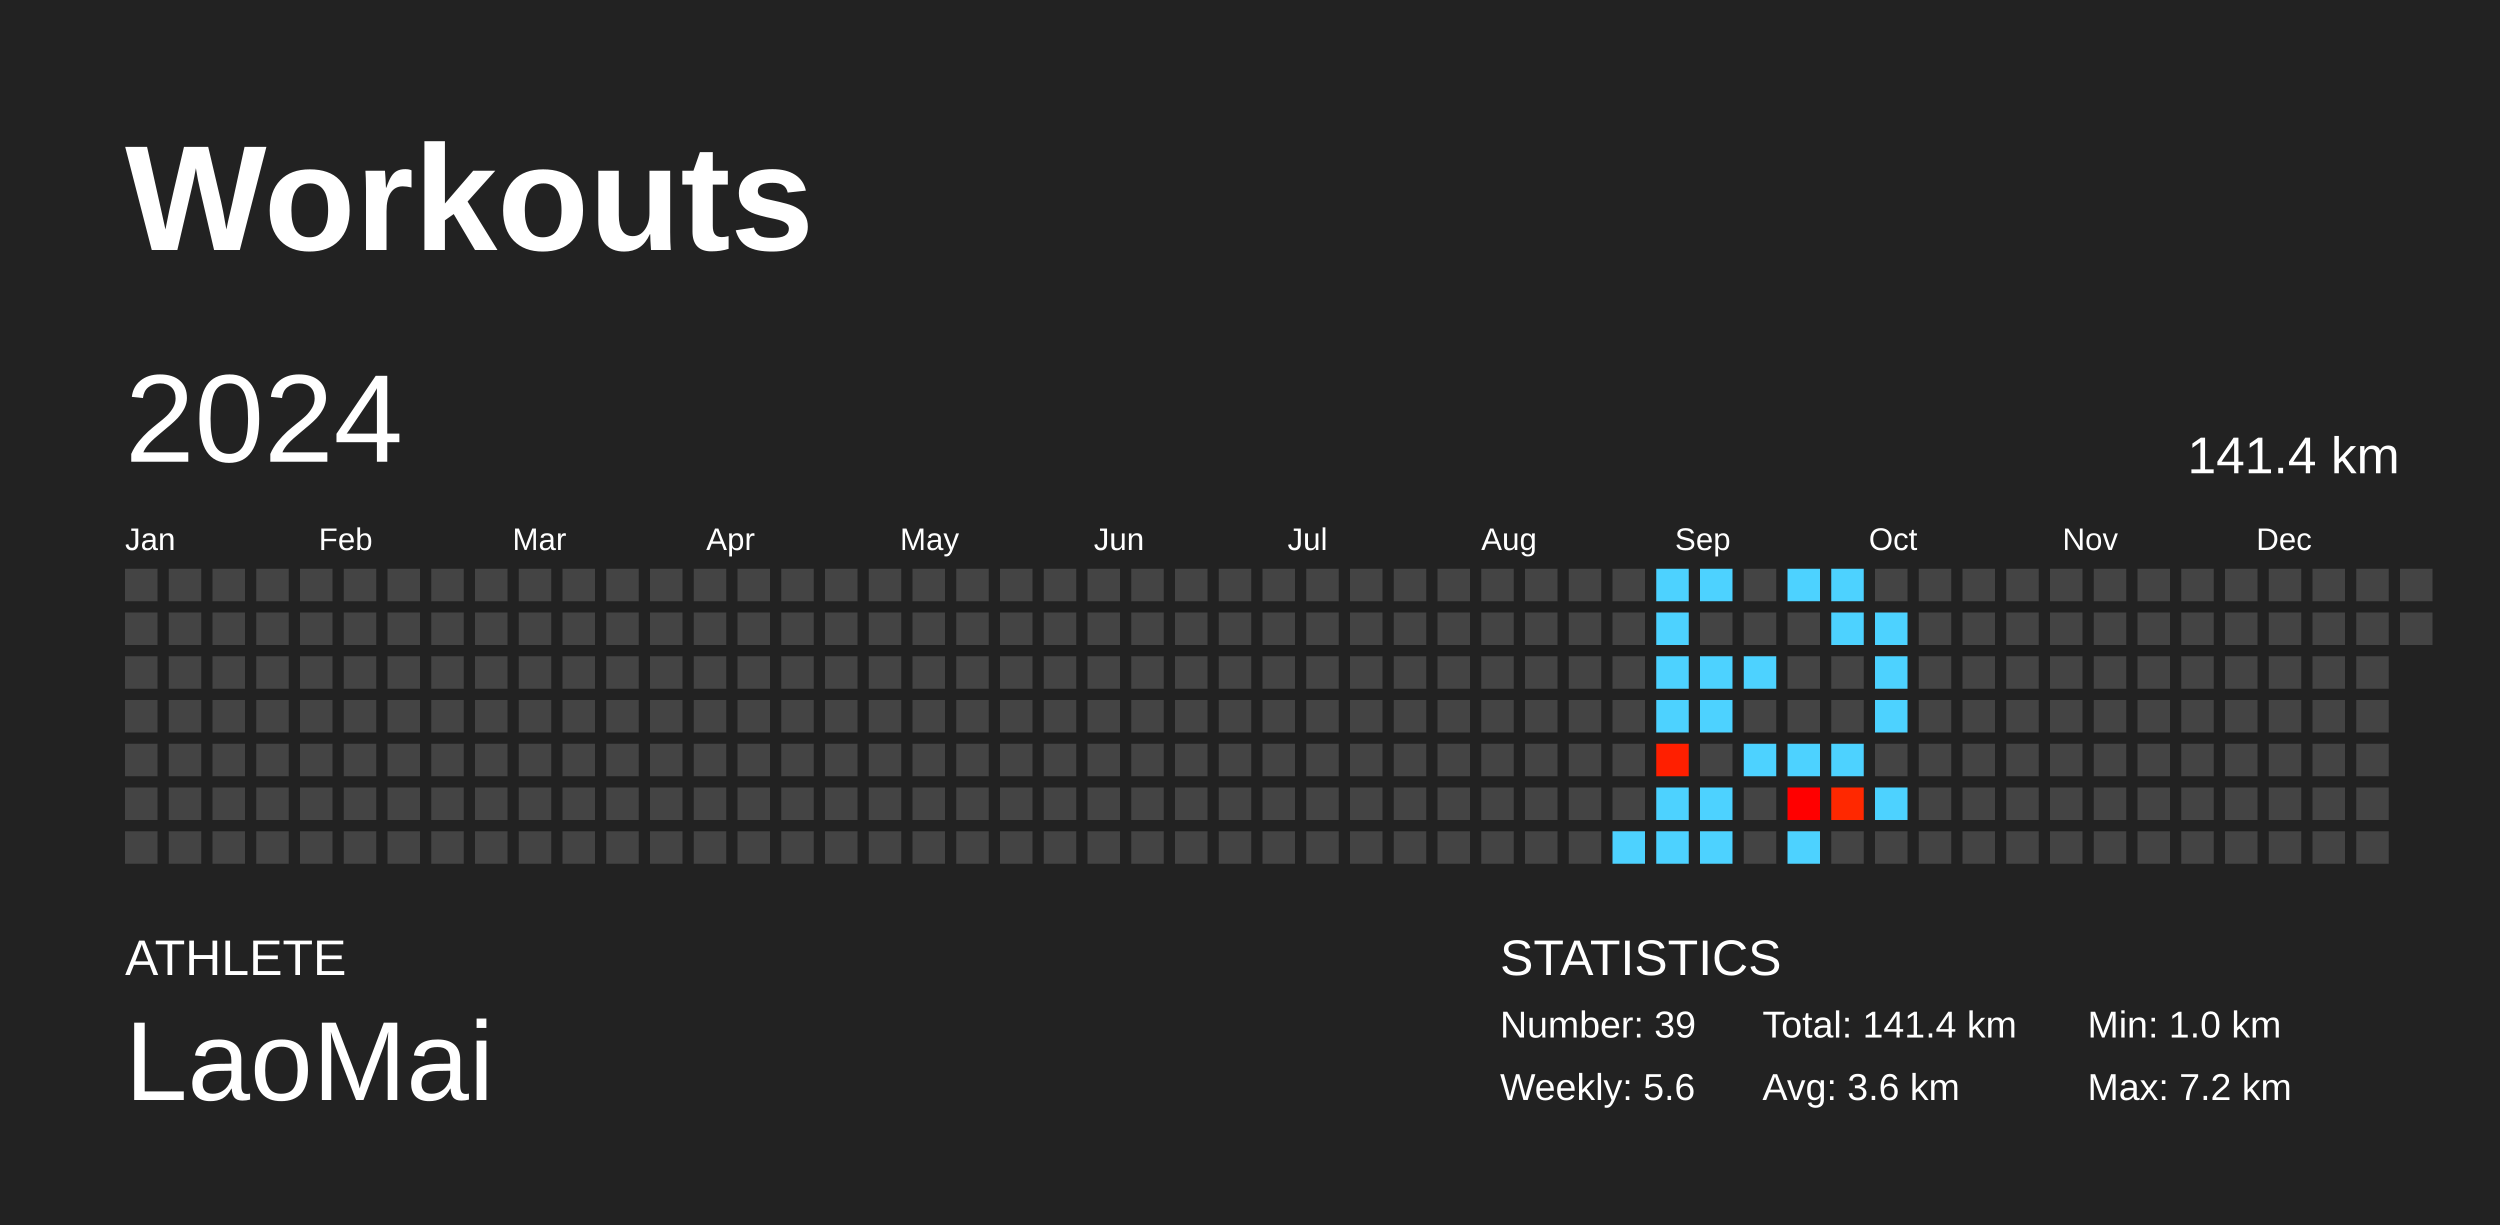
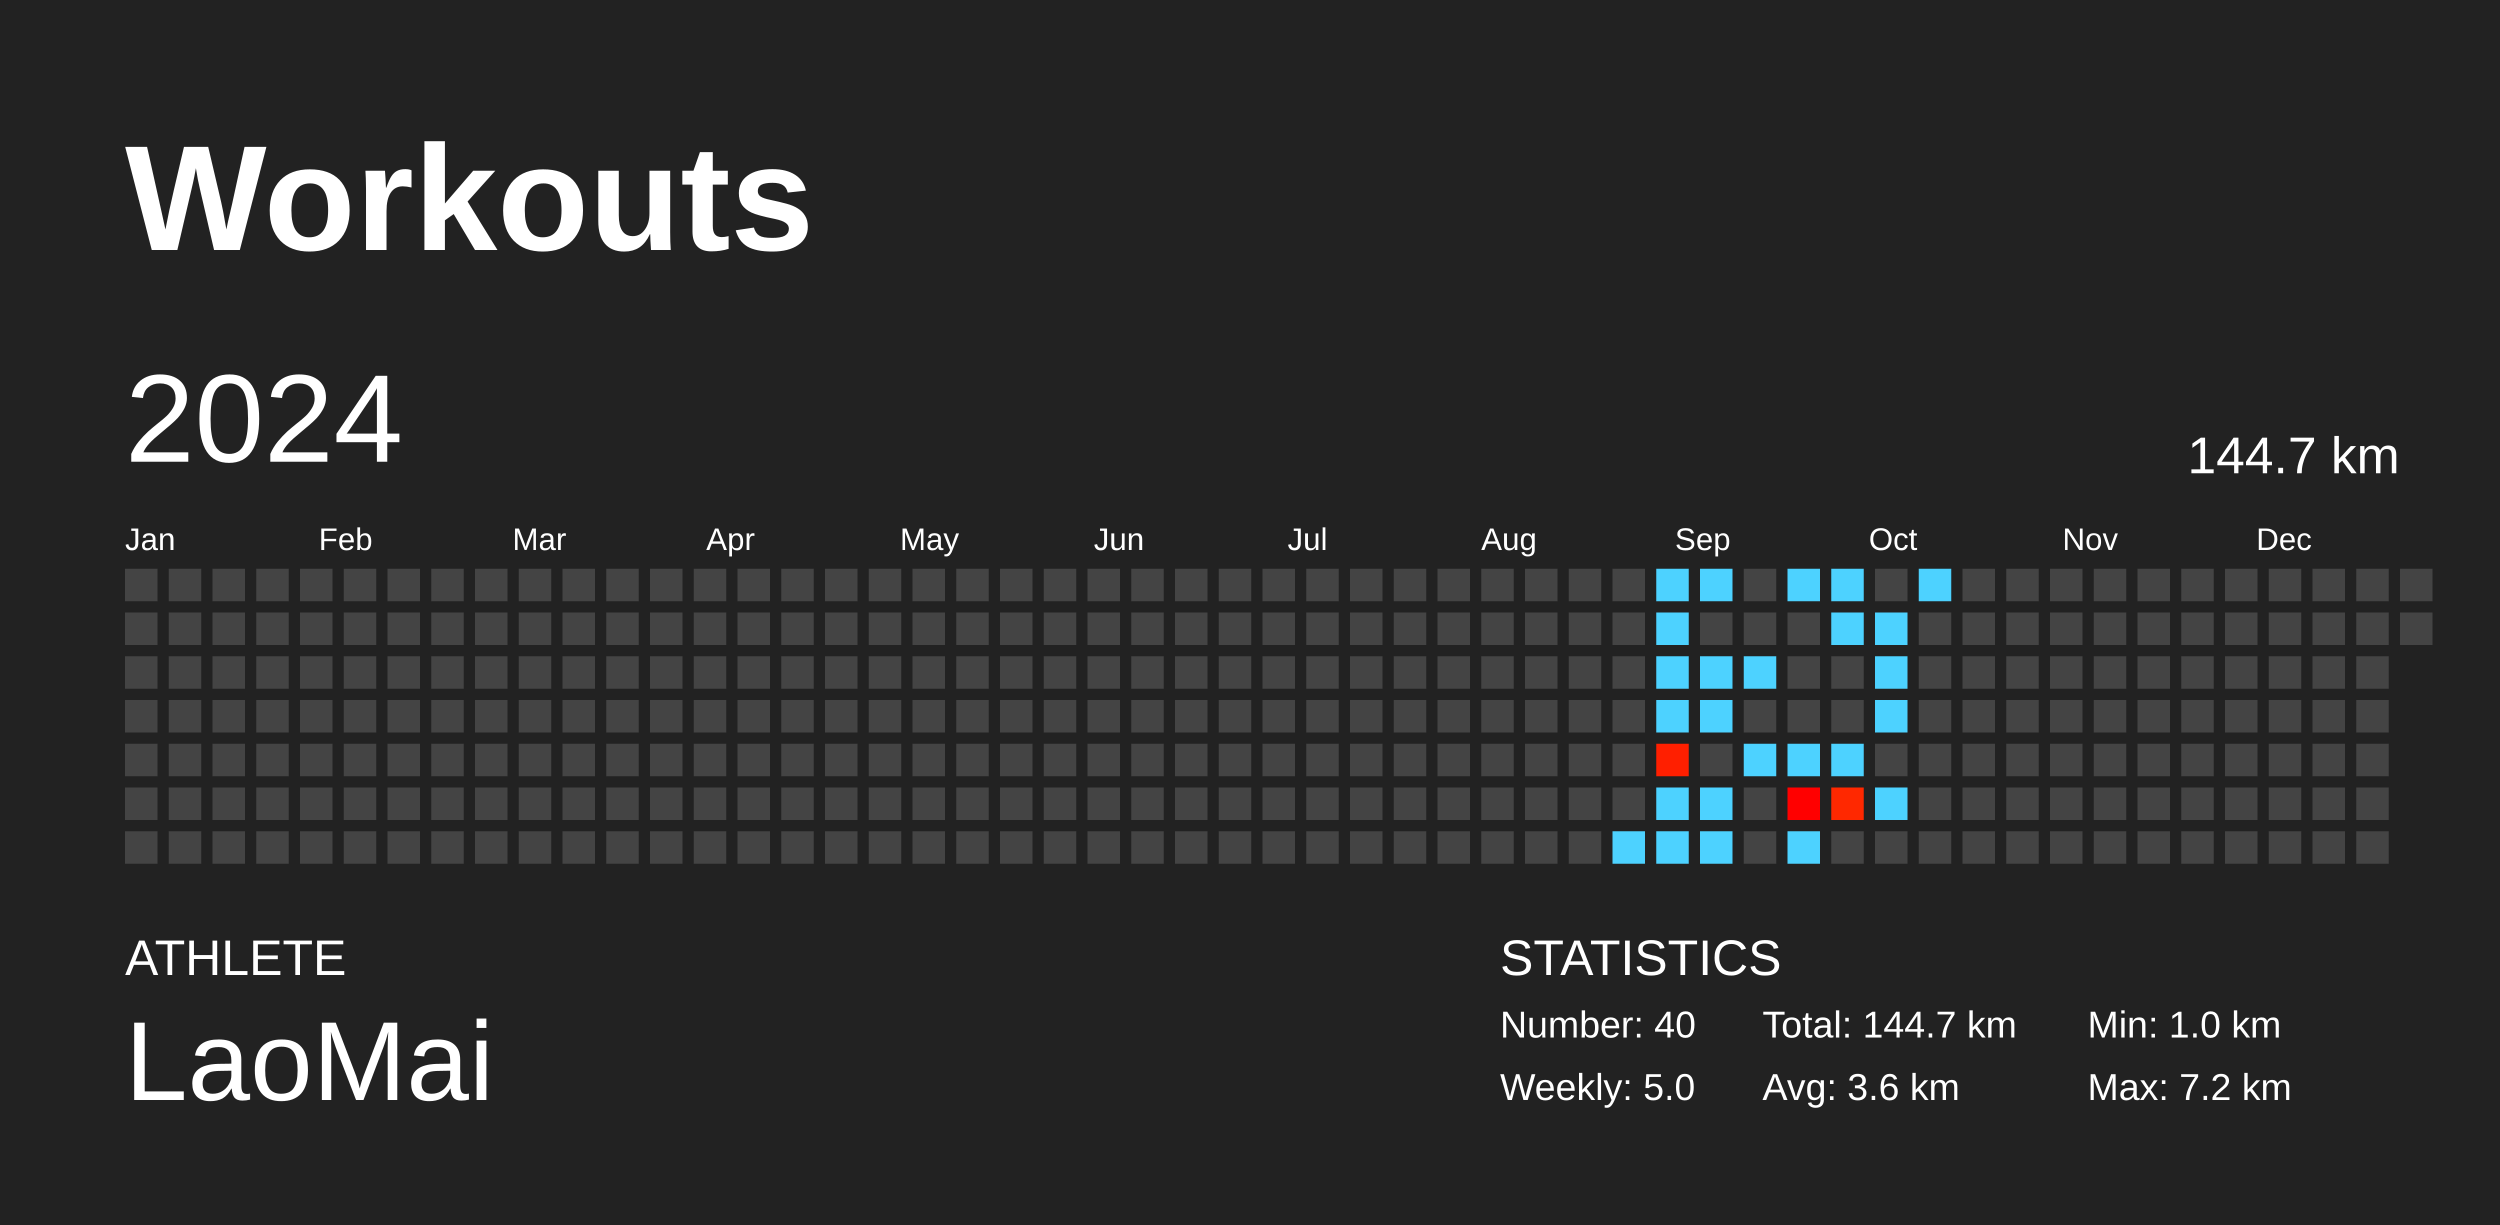
<svg xmlns="http://www.w3.org/2000/svg" baseProfile="full" height="98mm" version="1.1" viewBox="0,0,200,98" width="200mm">
  <defs />
  <rect fill="#222222" height="98" width="200" x="0" y="0" />
  <text fill="#FFFFFF" style="font-size:12px; font-family:Arial; font-weight:bold;" x="10" y="20">Workouts</text>
  <text fill="#FFFFFF" style="font-size:4px; font-family:Arial" x="10" y="78">ATHLETE</text>
  <text fill="#FFFFFF" style="font-size:9px; font-family:Arial" x="10" y="88">LaoMai</text>
  <text fill="#FFFFFF" style="font-size:4px; font-family:Arial" x="120" y="78">STATISTICS</text>
-   <text fill="#FFFFFF" style="font-size:3px; font-family:Arial" x="120" y="83">Number: 39</text>
-   <text fill="#FFFFFF" style="font-size:3px; font-family:Arial" x="120" y="88">Weekly: 5.6</text>
-   <text fill="#FFFFFF" style="font-size:3px; font-family:Arial" x="141" y="83">Total: 141.4 km</text>
+   <text fill="#FFFFFF" style="font-size:3px; font-family:Arial" x="120" y="83">Number: 40</text>
+   <text fill="#FFFFFF" style="font-size:3px; font-family:Arial" x="120" y="88">Weekly: 5.0</text>
+   <text fill="#FFFFFF" style="font-size:3px; font-family:Arial" x="141" y="83">Total: 144.7 km</text>
  <text fill="#FFFFFF" style="font-size:3px; font-family:Arial" x="141" y="88">Avg: 3.6 km</text>
  <text fill="#FFFFFF" style="font-size:3px; font-family:Arial" x="167" y="83">Min: 1.0 km</text>
  <text fill="#FFFFFF" style="font-size:3px; font-family:Arial" x="167" y="88">Max: 7.2 km</text>
  <text dominant-baseline="hanging" fill="#FFFFFF" style="font-size:10.0px; font-family:Arial;" x="10" y="30">2024</text>
-   <text dominant-baseline="hanging" fill="#FFFFFF" style="font-size:4.125px; font-family:Arial;" x="175" y="35">141.4 km</text>
+   <text dominant-baseline="hanging" fill="#FFFFFF" style="font-size:4.125px; font-family:Arial;" x="175" y="35">144.7 km</text>
  <text fill="#FFFFFF" style="font-size:2.5px; font-family:Arial" x="10.0" y="44">Jan</text>
  <text fill="#FFFFFF" style="font-size:2.5px; font-family:Arial" x="25.5" y="44">Feb</text>
  <text fill="#FFFFFF" style="font-size:2.5px; font-family:Arial" x="41.0" y="44">Mar</text>
  <text fill="#FFFFFF" style="font-size:2.5px; font-family:Arial" x="56.5" y="44">Apr</text>
  <text fill="#FFFFFF" style="font-size:2.5px; font-family:Arial" x="72.0" y="44">May</text>
  <text fill="#FFFFFF" style="font-size:2.5px; font-family:Arial" x="87.5" y="44">Jun</text>
  <text fill="#FFFFFF" style="font-size:2.5px; font-family:Arial" x="103.0" y="44">Jul</text>
  <text fill="#FFFFFF" style="font-size:2.5px; font-family:Arial" x="118.5" y="44">Aug</text>
  <text fill="#FFFFFF" style="font-size:2.5px; font-family:Arial" x="134.0" y="44">Sep</text>
  <text fill="#FFFFFF" style="font-size:2.5px; font-family:Arial" x="149.5" y="44">Oct</text>
  <text fill="#FFFFFF" style="font-size:2.5px; font-family:Arial" x="165.0" y="44">Nov</text>
  <text fill="#FFFFFF" style="font-size:2.5px; font-family:Arial" x="180.5" y="44">Dec</text>
  <rect fill="#444444" height="2.6" width="2.6" x="10.0" y="45.5" />
  <rect fill="#444444" height="2.6" width="2.6" x="10.0" y="49.0" />
  <rect fill="#444444" height="2.6" width="2.6" x="10.0" y="52.5" />
  <rect fill="#444444" height="2.6" width="2.6" x="10.0" y="56.0" />
  <rect fill="#444444" height="2.6" width="2.6" x="10.0" y="59.5" />
  <rect fill="#444444" height="2.6" width="2.6" x="10.0" y="63.0" />
  <rect fill="#444444" height="2.6" width="2.6" x="10.0" y="66.5" />
  <rect fill="#444444" height="2.6" width="2.6" x="13.5" y="45.5" />
  <rect fill="#444444" height="2.6" width="2.6" x="13.5" y="49.0" />
  <rect fill="#444444" height="2.6" width="2.6" x="13.5" y="52.5" />
  <rect fill="#444444" height="2.6" width="2.6" x="13.5" y="56.0" />
  <rect fill="#444444" height="2.6" width="2.6" x="13.5" y="59.5" />
  <rect fill="#444444" height="2.6" width="2.6" x="13.5" y="63.0" />
  <rect fill="#444444" height="2.6" width="2.6" x="13.5" y="66.5" />
  <rect fill="#444444" height="2.6" width="2.6" x="17.0" y="45.5" />
  <rect fill="#444444" height="2.6" width="2.6" x="17.0" y="49.0" />
  <rect fill="#444444" height="2.6" width="2.6" x="17.0" y="52.5" />
  <rect fill="#444444" height="2.6" width="2.6" x="17.0" y="56.0" />
  <rect fill="#444444" height="2.6" width="2.6" x="17.0" y="59.5" />
  <rect fill="#444444" height="2.6" width="2.6" x="17.0" y="63.0" />
  <rect fill="#444444" height="2.6" width="2.6" x="17.0" y="66.5" />
  <rect fill="#444444" height="2.6" width="2.6" x="20.5" y="45.5" />
  <rect fill="#444444" height="2.6" width="2.6" x="20.5" y="49.0" />
  <rect fill="#444444" height="2.6" width="2.6" x="20.5" y="52.5" />
  <rect fill="#444444" height="2.6" width="2.6" x="20.5" y="56.0" />
  <rect fill="#444444" height="2.6" width="2.6" x="20.5" y="59.5" />
  <rect fill="#444444" height="2.6" width="2.6" x="20.5" y="63.0" />
  <rect fill="#444444" height="2.6" width="2.6" x="20.5" y="66.5" />
  <rect fill="#444444" height="2.6" width="2.6" x="24.0" y="45.5" />
  <rect fill="#444444" height="2.6" width="2.6" x="24.0" y="49.0" />
  <rect fill="#444444" height="2.6" width="2.6" x="24.0" y="52.5" />
  <rect fill="#444444" height="2.6" width="2.6" x="24.0" y="56.0" />
  <rect fill="#444444" height="2.6" width="2.6" x="24.0" y="59.5" />
  <rect fill="#444444" height="2.6" width="2.6" x="24.0" y="63.0" />
  <rect fill="#444444" height="2.6" width="2.6" x="24.0" y="66.5" />
  <rect fill="#444444" height="2.6" width="2.6" x="27.5" y="45.5" />
  <rect fill="#444444" height="2.6" width="2.6" x="27.5" y="49.0" />
  <rect fill="#444444" height="2.6" width="2.6" x="27.5" y="52.5" />
  <rect fill="#444444" height="2.6" width="2.6" x="27.5" y="56.0" />
  <rect fill="#444444" height="2.6" width="2.6" x="27.5" y="59.5" />
  <rect fill="#444444" height="2.6" width="2.6" x="27.5" y="63.0" />
  <rect fill="#444444" height="2.6" width="2.6" x="27.5" y="66.5" />
  <rect fill="#444444" height="2.6" width="2.6" x="31.0" y="45.5" />
  <rect fill="#444444" height="2.6" width="2.6" x="31.0" y="49.0" />
  <rect fill="#444444" height="2.6" width="2.6" x="31.0" y="52.5" />
  <rect fill="#444444" height="2.6" width="2.6" x="31.0" y="56.0" />
  <rect fill="#444444" height="2.6" width="2.6" x="31.0" y="59.5" />
  <rect fill="#444444" height="2.6" width="2.6" x="31.0" y="63.0" />
  <rect fill="#444444" height="2.6" width="2.6" x="31.0" y="66.5" />
  <rect fill="#444444" height="2.6" width="2.6" x="34.5" y="45.5" />
  <rect fill="#444444" height="2.6" width="2.6" x="34.5" y="49.0" />
  <rect fill="#444444" height="2.6" width="2.6" x="34.5" y="52.5" />
  <rect fill="#444444" height="2.6" width="2.6" x="34.5" y="56.0" />
  <rect fill="#444444" height="2.6" width="2.6" x="34.5" y="59.5" />
  <rect fill="#444444" height="2.6" width="2.6" x="34.5" y="63.0" />
  <rect fill="#444444" height="2.6" width="2.6" x="34.5" y="66.5" />
  <rect fill="#444444" height="2.6" width="2.6" x="38.0" y="45.5" />
  <rect fill="#444444" height="2.6" width="2.6" x="38.0" y="49.0" />
  <rect fill="#444444" height="2.6" width="2.6" x="38.0" y="52.5" />
  <rect fill="#444444" height="2.6" width="2.6" x="38.0" y="56.0" />
  <rect fill="#444444" height="2.6" width="2.6" x="38.0" y="59.5" />
  <rect fill="#444444" height="2.6" width="2.6" x="38.0" y="63.0" />
  <rect fill="#444444" height="2.6" width="2.6" x="38.0" y="66.5" />
  <rect fill="#444444" height="2.6" width="2.6" x="41.5" y="45.5" />
  <rect fill="#444444" height="2.6" width="2.6" x="41.5" y="49.0" />
  <rect fill="#444444" height="2.6" width="2.6" x="41.5" y="52.5" />
  <rect fill="#444444" height="2.6" width="2.6" x="41.5" y="56.0" />
  <rect fill="#444444" height="2.6" width="2.6" x="41.5" y="59.5" />
  <rect fill="#444444" height="2.6" width="2.6" x="41.5" y="63.0" />
  <rect fill="#444444" height="2.6" width="2.6" x="41.5" y="66.5" />
  <rect fill="#444444" height="2.6" width="2.6" x="45.0" y="45.5" />
  <rect fill="#444444" height="2.6" width="2.6" x="45.0" y="49.0" />
  <rect fill="#444444" height="2.6" width="2.6" x="45.0" y="52.5" />
  <rect fill="#444444" height="2.6" width="2.6" x="45.0" y="56.0" />
  <rect fill="#444444" height="2.6" width="2.6" x="45.0" y="59.5" />
  <rect fill="#444444" height="2.6" width="2.6" x="45.0" y="63.0" />
  <rect fill="#444444" height="2.6" width="2.6" x="45.0" y="66.5" />
  <rect fill="#444444" height="2.6" width="2.6" x="48.5" y="45.5" />
  <rect fill="#444444" height="2.6" width="2.6" x="48.5" y="49.0" />
  <rect fill="#444444" height="2.6" width="2.6" x="48.5" y="52.5" />
  <rect fill="#444444" height="2.6" width="2.6" x="48.5" y="56.0" />
  <rect fill="#444444" height="2.6" width="2.6" x="48.5" y="59.5" />
  <rect fill="#444444" height="2.6" width="2.6" x="48.5" y="63.0" />
  <rect fill="#444444" height="2.6" width="2.6" x="48.5" y="66.5" />
  <rect fill="#444444" height="2.6" width="2.6" x="52.0" y="45.5" />
  <rect fill="#444444" height="2.6" width="2.6" x="52.0" y="49.0" />
  <rect fill="#444444" height="2.6" width="2.6" x="52.0" y="52.5" />
  <rect fill="#444444" height="2.6" width="2.6" x="52.0" y="56.0" />
  <rect fill="#444444" height="2.6" width="2.6" x="52.0" y="59.5" />
  <rect fill="#444444" height="2.6" width="2.6" x="52.0" y="63.0" />
  <rect fill="#444444" height="2.6" width="2.6" x="52.0" y="66.5" />
  <rect fill="#444444" height="2.6" width="2.6" x="55.5" y="45.5" />
  <rect fill="#444444" height="2.6" width="2.6" x="55.5" y="49.0" />
  <rect fill="#444444" height="2.6" width="2.6" x="55.5" y="52.5" />
  <rect fill="#444444" height="2.6" width="2.6" x="55.5" y="56.0" />
  <rect fill="#444444" height="2.6" width="2.6" x="55.5" y="59.5" />
  <rect fill="#444444" height="2.6" width="2.6" x="55.5" y="63.0" />
  <rect fill="#444444" height="2.6" width="2.6" x="55.5" y="66.5" />
  <rect fill="#444444" height="2.6" width="2.6" x="59.0" y="45.5" />
  <rect fill="#444444" height="2.6" width="2.6" x="59.0" y="49.0" />
  <rect fill="#444444" height="2.6" width="2.6" x="59.0" y="52.5" />
  <rect fill="#444444" height="2.6" width="2.6" x="59.0" y="56.0" />
  <rect fill="#444444" height="2.6" width="2.6" x="59.0" y="59.5" />
  <rect fill="#444444" height="2.6" width="2.6" x="59.0" y="63.0" />
  <rect fill="#444444" height="2.6" width="2.6" x="59.0" y="66.5" />
  <rect fill="#444444" height="2.6" width="2.6" x="62.5" y="45.5" />
  <rect fill="#444444" height="2.6" width="2.6" x="62.5" y="49.0" />
  <rect fill="#444444" height="2.6" width="2.6" x="62.5" y="52.5" />
  <rect fill="#444444" height="2.6" width="2.6" x="62.5" y="56.0" />
  <rect fill="#444444" height="2.6" width="2.6" x="62.5" y="59.5" />
  <rect fill="#444444" height="2.6" width="2.6" x="62.5" y="63.0" />
  <rect fill="#444444" height="2.6" width="2.6" x="62.5" y="66.5" />
  <rect fill="#444444" height="2.6" width="2.6" x="66.0" y="45.5" />
  <rect fill="#444444" height="2.6" width="2.6" x="66.0" y="49.0" />
  <rect fill="#444444" height="2.6" width="2.6" x="66.0" y="52.5" />
  <rect fill="#444444" height="2.6" width="2.6" x="66.0" y="56.0" />
  <rect fill="#444444" height="2.6" width="2.6" x="66.0" y="59.5" />
  <rect fill="#444444" height="2.6" width="2.6" x="66.0" y="63.0" />
  <rect fill="#444444" height="2.6" width="2.6" x="66.0" y="66.5" />
  <rect fill="#444444" height="2.6" width="2.6" x="69.5" y="45.5" />
  <rect fill="#444444" height="2.6" width="2.6" x="69.5" y="49.0" />
  <rect fill="#444444" height="2.6" width="2.6" x="69.5" y="52.5" />
  <rect fill="#444444" height="2.6" width="2.6" x="69.5" y="56.0" />
  <rect fill="#444444" height="2.6" width="2.6" x="69.5" y="59.5" />
  <rect fill="#444444" height="2.6" width="2.6" x="69.5" y="63.0" />
  <rect fill="#444444" height="2.6" width="2.6" x="69.5" y="66.5" />
  <rect fill="#444444" height="2.6" width="2.6" x="73.0" y="45.5" />
  <rect fill="#444444" height="2.6" width="2.6" x="73.0" y="49.0" />
  <rect fill="#444444" height="2.6" width="2.6" x="73.0" y="52.5" />
  <rect fill="#444444" height="2.6" width="2.6" x="73.0" y="56.0" />
  <rect fill="#444444" height="2.6" width="2.6" x="73.0" y="59.5" />
  <rect fill="#444444" height="2.6" width="2.6" x="73.0" y="63.0" />
  <rect fill="#444444" height="2.6" width="2.6" x="73.0" y="66.5" />
  <rect fill="#444444" height="2.6" width="2.6" x="76.5" y="45.5" />
  <rect fill="#444444" height="2.6" width="2.6" x="76.5" y="49.0" />
  <rect fill="#444444" height="2.6" width="2.6" x="76.5" y="52.5" />
  <rect fill="#444444" height="2.6" width="2.6" x="76.5" y="56.0" />
  <rect fill="#444444" height="2.6" width="2.6" x="76.5" y="59.5" />
  <rect fill="#444444" height="2.6" width="2.6" x="76.5" y="63.0" />
  <rect fill="#444444" height="2.6" width="2.6" x="76.5" y="66.5" />
  <rect fill="#444444" height="2.6" width="2.6" x="80.0" y="45.5" />
  <rect fill="#444444" height="2.6" width="2.6" x="80.0" y="49.0" />
  <rect fill="#444444" height="2.6" width="2.6" x="80.0" y="52.5" />
  <rect fill="#444444" height="2.6" width="2.6" x="80.0" y="56.0" />
  <rect fill="#444444" height="2.6" width="2.6" x="80.0" y="59.5" />
  <rect fill="#444444" height="2.6" width="2.6" x="80.0" y="63.0" />
  <rect fill="#444444" height="2.6" width="2.6" x="80.0" y="66.5" />
  <rect fill="#444444" height="2.6" width="2.6" x="83.5" y="45.5" />
  <rect fill="#444444" height="2.6" width="2.6" x="83.5" y="49.0" />
  <rect fill="#444444" height="2.6" width="2.6" x="83.5" y="52.5" />
  <rect fill="#444444" height="2.6" width="2.6" x="83.5" y="56.0" />
  <rect fill="#444444" height="2.6" width="2.6" x="83.5" y="59.5" />
  <rect fill="#444444" height="2.6" width="2.6" x="83.5" y="63.0" />
  <rect fill="#444444" height="2.6" width="2.6" x="83.5" y="66.5" />
  <rect fill="#444444" height="2.6" width="2.6" x="87.0" y="45.5" />
  <rect fill="#444444" height="2.6" width="2.6" x="87.0" y="49.0" />
  <rect fill="#444444" height="2.6" width="2.6" x="87.0" y="52.5" />
  <rect fill="#444444" height="2.6" width="2.6" x="87.0" y="56.0" />
  <rect fill="#444444" height="2.6" width="2.6" x="87.0" y="59.5" />
  <rect fill="#444444" height="2.6" width="2.6" x="87.0" y="63.0" />
  <rect fill="#444444" height="2.6" width="2.6" x="87.0" y="66.5" />
  <rect fill="#444444" height="2.6" width="2.6" x="90.5" y="45.5" />
  <rect fill="#444444" height="2.6" width="2.6" x="90.5" y="49.0" />
  <rect fill="#444444" height="2.6" width="2.6" x="90.5" y="52.5" />
  <rect fill="#444444" height="2.6" width="2.6" x="90.5" y="56.0" />
  <rect fill="#444444" height="2.6" width="2.6" x="90.5" y="59.5" />
  <rect fill="#444444" height="2.6" width="2.6" x="90.5" y="63.0" />
  <rect fill="#444444" height="2.6" width="2.6" x="90.5" y="66.5" />
  <rect fill="#444444" height="2.6" width="2.6" x="94.0" y="45.5" />
  <rect fill="#444444" height="2.6" width="2.6" x="94.0" y="49.0" />
  <rect fill="#444444" height="2.6" width="2.6" x="94.0" y="52.5" />
  <rect fill="#444444" height="2.6" width="2.6" x="94.0" y="56.0" />
  <rect fill="#444444" height="2.6" width="2.6" x="94.0" y="59.5" />
  <rect fill="#444444" height="2.6" width="2.6" x="94.0" y="63.0" />
  <rect fill="#444444" height="2.6" width="2.6" x="94.0" y="66.5" />
  <rect fill="#444444" height="2.6" width="2.6" x="97.5" y="45.5" />
  <rect fill="#444444" height="2.6" width="2.6" x="97.5" y="49.0" />
  <rect fill="#444444" height="2.6" width="2.6" x="97.5" y="52.5" />
  <rect fill="#444444" height="2.6" width="2.6" x="97.5" y="56.0" />
  <rect fill="#444444" height="2.6" width="2.6" x="97.5" y="59.5" />
  <rect fill="#444444" height="2.6" width="2.6" x="97.5" y="63.0" />
  <rect fill="#444444" height="2.6" width="2.6" x="97.5" y="66.5" />
  <rect fill="#444444" height="2.6" width="2.6" x="101.0" y="45.5" />
  <rect fill="#444444" height="2.6" width="2.6" x="101.0" y="49.0" />
  <rect fill="#444444" height="2.6" width="2.6" x="101.0" y="52.5" />
  <rect fill="#444444" height="2.6" width="2.6" x="101.0" y="56.0" />
  <rect fill="#444444" height="2.6" width="2.6" x="101.0" y="59.5" />
  <rect fill="#444444" height="2.6" width="2.6" x="101.0" y="63.0" />
  <rect fill="#444444" height="2.6" width="2.6" x="101.0" y="66.5" />
  <rect fill="#444444" height="2.6" width="2.6" x="104.5" y="45.5" />
  <rect fill="#444444" height="2.6" width="2.6" x="104.5" y="49.0" />
  <rect fill="#444444" height="2.6" width="2.6" x="104.5" y="52.5" />
  <rect fill="#444444" height="2.6" width="2.6" x="104.5" y="56.0" />
  <rect fill="#444444" height="2.6" width="2.6" x="104.5" y="59.5" />
  <rect fill="#444444" height="2.6" width="2.6" x="104.5" y="63.0" />
  <rect fill="#444444" height="2.6" width="2.6" x="104.5" y="66.5" />
  <rect fill="#444444" height="2.6" width="2.6" x="108.0" y="45.5" />
  <rect fill="#444444" height="2.6" width="2.6" x="108.0" y="49.0" />
  <rect fill="#444444" height="2.6" width="2.6" x="108.0" y="52.5" />
  <rect fill="#444444" height="2.6" width="2.6" x="108.0" y="56.0" />
  <rect fill="#444444" height="2.6" width="2.6" x="108.0" y="59.5" />
  <rect fill="#444444" height="2.6" width="2.6" x="108.0" y="63.0" />
  <rect fill="#444444" height="2.6" width="2.6" x="108.0" y="66.5" />
  <rect fill="#444444" height="2.6" width="2.6" x="111.5" y="45.5" />
  <rect fill="#444444" height="2.6" width="2.6" x="111.5" y="49.0" />
  <rect fill="#444444" height="2.6" width="2.6" x="111.5" y="52.5" />
  <rect fill="#444444" height="2.6" width="2.6" x="111.5" y="56.0" />
  <rect fill="#444444" height="2.6" width="2.6" x="111.5" y="59.5" />
  <rect fill="#444444" height="2.6" width="2.6" x="111.5" y="63.0" />
  <rect fill="#444444" height="2.6" width="2.6" x="111.5" y="66.5" />
  <rect fill="#444444" height="2.6" width="2.6" x="115.0" y="45.5" />
  <rect fill="#444444" height="2.6" width="2.6" x="115.0" y="49.0" />
  <rect fill="#444444" height="2.6" width="2.6" x="115.0" y="52.5" />
  <rect fill="#444444" height="2.6" width="2.6" x="115.0" y="56.0" />
  <rect fill="#444444" height="2.6" width="2.6" x="115.0" y="59.5" />
  <rect fill="#444444" height="2.6" width="2.6" x="115.0" y="63.0" />
  <rect fill="#444444" height="2.6" width="2.6" x="115.0" y="66.5" />
  <rect fill="#444444" height="2.6" width="2.6" x="118.5" y="45.5" />
  <rect fill="#444444" height="2.6" width="2.6" x="118.5" y="49.0" />
  <rect fill="#444444" height="2.6" width="2.6" x="118.5" y="52.5" />
  <rect fill="#444444" height="2.6" width="2.6" x="118.5" y="56.0" />
  <rect fill="#444444" height="2.6" width="2.6" x="118.5" y="59.5" />
  <rect fill="#444444" height="2.6" width="2.6" x="118.5" y="63.0" />
  <rect fill="#444444" height="2.6" width="2.6" x="118.5" y="66.5" />
  <rect fill="#444444" height="2.6" width="2.6" x="122.0" y="45.5" />
  <rect fill="#444444" height="2.6" width="2.6" x="122.0" y="49.0" />
  <rect fill="#444444" height="2.6" width="2.6" x="122.0" y="52.5" />
  <rect fill="#444444" height="2.6" width="2.6" x="122.0" y="56.0" />
  <rect fill="#444444" height="2.6" width="2.6" x="122.0" y="59.5" />
  <rect fill="#444444" height="2.6" width="2.6" x="122.0" y="63.0" />
  <rect fill="#444444" height="2.6" width="2.6" x="122.0" y="66.5" />
  <rect fill="#444444" height="2.6" width="2.6" x="125.5" y="45.5" />
  <rect fill="#444444" height="2.6" width="2.6" x="125.5" y="49.0" />
  <rect fill="#444444" height="2.6" width="2.6" x="125.5" y="52.5" />
  <rect fill="#444444" height="2.6" width="2.6" x="125.5" y="56.0" />
  <rect fill="#444444" height="2.6" width="2.6" x="125.5" y="59.5" />
  <rect fill="#444444" height="2.6" width="2.6" x="125.5" y="63.0" />
  <rect fill="#444444" height="2.6" width="2.6" x="125.5" y="66.5" />
  <rect fill="#444444" height="2.6" width="2.6" x="129.0" y="45.5" />
  <rect fill="#444444" height="2.6" width="2.6" x="129.0" y="49.0" />
  <rect fill="#444444" height="2.6" width="2.6" x="129.0" y="52.5" />
  <rect fill="#444444" height="2.6" width="2.6" x="129.0" y="56.0" />
  <rect fill="#444444" height="2.6" width="2.6" x="129.0" y="59.5" />
  <rect fill="#444444" height="2.6" width="2.6" x="129.0" y="63.0" />
  <rect fill="#4dd2ff" height="2.6" width="2.6" x="129.0" y="66.5" />
  <rect fill="#4dd2ff" height="2.6" width="2.6" x="132.5" y="45.5" />
  <rect fill="#4dd2ff" height="2.6" width="2.6" x="132.5" y="49.0" />
  <rect fill="#4dd2ff" height="2.6" width="2.6" x="132.5" y="52.5" />
  <rect fill="#4dd2ff" height="2.6" width="2.6" x="132.5" y="56.0" />
  <rect fill="#ff1f00" height="2.6" width="2.6" x="132.5" y="59.5" />
  <rect fill="#4dd2ff" height="2.6" width="2.6" x="132.5" y="63.0" />
  <rect fill="#4dd2ff" height="2.6" width="2.6" x="132.5" y="66.5" />
  <rect fill="#4dd2ff" height="2.6" width="2.6" x="136.0" y="45.5" />
  <rect fill="#444444" height="2.6" width="2.6" x="136.0" y="49.0" />
  <rect fill="#4dd2ff" height="2.6" width="2.6" x="136.0" y="52.5" />
  <rect fill="#4dd2ff" height="2.6" width="2.6" x="136.0" y="56.0" />
  <rect fill="#444444" height="2.6" width="2.6" x="136.0" y="59.5" />
  <rect fill="#4dd2ff" height="2.6" width="2.6" x="136.0" y="63.0" />
  <rect fill="#4dd2ff" height="2.6" width="2.6" x="136.0" y="66.5" />
  <rect fill="#444444" height="2.6" width="2.6" x="139.5" y="45.5" />
  <rect fill="#444444" height="2.6" width="2.6" x="139.5" y="49.0" />
  <rect fill="#4dd2ff" height="2.6" width="2.6" x="139.5" y="52.5" />
  <rect fill="#444444" height="2.6" width="2.6" x="139.5" y="56.0" />
  <rect fill="#4dd2ff" height="2.6" width="2.6" x="139.5" y="59.5" />
  <rect fill="#444444" height="2.6" width="2.6" x="139.5" y="63.0" />
  <rect fill="#444444" height="2.6" width="2.6" x="139.5" y="66.5" />
  <rect fill="#4dd2ff" height="2.6" width="2.6" x="143.0" y="45.5" />
  <rect fill="#444444" height="2.6" width="2.6" x="143.0" y="49.0" />
  <rect fill="#444444" height="2.6" width="2.6" x="143.0" y="52.5" />
  <rect fill="#444444" height="2.6" width="2.6" x="143.0" y="56.0" />
  <rect fill="#4dd2ff" height="2.6" width="2.6" x="143.0" y="59.5" />
  <rect fill="#ff0000" height="2.6" width="2.6" x="143.0" y="63.0" />
  <rect fill="#4dd2ff" height="2.6" width="2.6" x="143.0" y="66.5" />
  <rect fill="#4dd2ff" height="2.6" width="2.6" x="146.5" y="45.5" />
  <rect fill="#4dd2ff" height="2.6" width="2.6" x="146.5" y="49.0" />
  <rect fill="#444444" height="2.6" width="2.6" x="146.5" y="52.5" />
  <rect fill="#444444" height="2.6" width="2.6" x="146.5" y="56.0" />
  <rect fill="#4dd2ff" height="2.6" width="2.6" x="146.5" y="59.5" />
  <rect fill="#ff2800" height="2.6" width="2.6" x="146.5" y="63.0" />
  <rect fill="#444444" height="2.6" width="2.6" x="146.5" y="66.5" />
  <rect fill="#444444" height="2.6" width="2.6" x="150.0" y="45.5" />
  <rect fill="#4dd2ff" height="2.6" width="2.6" x="150.0" y="49.0" />
  <rect fill="#4dd2ff" height="2.6" width="2.6" x="150.0" y="52.5" />
  <rect fill="#4dd2ff" height="2.6" width="2.6" x="150.0" y="56.0" />
  <rect fill="#444444" height="2.6" width="2.6" x="150.0" y="59.5" />
  <rect fill="#4dd2ff" height="2.6" width="2.6" x="150.0" y="63.0" />
  <rect fill="#444444" height="2.6" width="2.6" x="150.0" y="66.5" />
-   <rect fill="#444444" height="2.6" width="2.6" x="153.5" y="45.5" />
+   <rect fill="#4dd2ff" height="2.6" width="2.6" x="153.5" y="45.5" />
  <rect fill="#444444" height="2.6" width="2.6" x="153.5" y="49.0" />
  <rect fill="#444444" height="2.6" width="2.6" x="153.5" y="52.5" />
  <rect fill="#444444" height="2.6" width="2.6" x="153.5" y="56.0" />
  <rect fill="#444444" height="2.6" width="2.6" x="153.5" y="59.5" />
  <rect fill="#444444" height="2.6" width="2.6" x="153.5" y="63.0" />
  <rect fill="#444444" height="2.6" width="2.6" x="153.5" y="66.5" />
  <rect fill="#444444" height="2.6" width="2.6" x="157.0" y="45.5" />
  <rect fill="#444444" height="2.6" width="2.6" x="157.0" y="49.0" />
  <rect fill="#444444" height="2.6" width="2.6" x="157.0" y="52.5" />
  <rect fill="#444444" height="2.6" width="2.6" x="157.0" y="56.0" />
  <rect fill="#444444" height="2.6" width="2.6" x="157.0" y="59.5" />
  <rect fill="#444444" height="2.6" width="2.6" x="157.0" y="63.0" />
  <rect fill="#444444" height="2.6" width="2.6" x="157.0" y="66.5" />
  <rect fill="#444444" height="2.6" width="2.6" x="160.5" y="45.5" />
  <rect fill="#444444" height="2.6" width="2.6" x="160.5" y="49.0" />
  <rect fill="#444444" height="2.6" width="2.6" x="160.5" y="52.5" />
  <rect fill="#444444" height="2.6" width="2.6" x="160.5" y="56.0" />
  <rect fill="#444444" height="2.6" width="2.6" x="160.5" y="59.5" />
  <rect fill="#444444" height="2.6" width="2.6" x="160.5" y="63.0" />
  <rect fill="#444444" height="2.6" width="2.6" x="160.5" y="66.5" />
  <rect fill="#444444" height="2.6" width="2.6" x="164.0" y="45.5" />
  <rect fill="#444444" height="2.6" width="2.6" x="164.0" y="49.0" />
  <rect fill="#444444" height="2.6" width="2.6" x="164.0" y="52.5" />
  <rect fill="#444444" height="2.6" width="2.6" x="164.0" y="56.0" />
  <rect fill="#444444" height="2.6" width="2.6" x="164.0" y="59.5" />
  <rect fill="#444444" height="2.6" width="2.6" x="164.0" y="63.0" />
  <rect fill="#444444" height="2.6" width="2.6" x="164.0" y="66.5" />
  <rect fill="#444444" height="2.6" width="2.6" x="167.5" y="45.5" />
  <rect fill="#444444" height="2.6" width="2.6" x="167.5" y="49.0" />
  <rect fill="#444444" height="2.6" width="2.6" x="167.5" y="52.5" />
  <rect fill="#444444" height="2.6" width="2.6" x="167.5" y="56.0" />
  <rect fill="#444444" height="2.6" width="2.6" x="167.5" y="59.5" />
  <rect fill="#444444" height="2.6" width="2.6" x="167.5" y="63.0" />
  <rect fill="#444444" height="2.6" width="2.6" x="167.5" y="66.5" />
  <rect fill="#444444" height="2.6" width="2.6" x="171.0" y="45.5" />
  <rect fill="#444444" height="2.6" width="2.6" x="171.0" y="49.0" />
  <rect fill="#444444" height="2.6" width="2.6" x="171.0" y="52.5" />
  <rect fill="#444444" height="2.6" width="2.6" x="171.0" y="56.0" />
  <rect fill="#444444" height="2.6" width="2.6" x="171.0" y="59.5" />
  <rect fill="#444444" height="2.6" width="2.6" x="171.0" y="63.0" />
  <rect fill="#444444" height="2.6" width="2.6" x="171.0" y="66.5" />
  <rect fill="#444444" height="2.6" width="2.6" x="174.5" y="45.5" />
  <rect fill="#444444" height="2.6" width="2.6" x="174.5" y="49.0" />
  <rect fill="#444444" height="2.6" width="2.6" x="174.5" y="52.5" />
  <rect fill="#444444" height="2.6" width="2.6" x="174.5" y="56.0" />
  <rect fill="#444444" height="2.6" width="2.6" x="174.5" y="59.5" />
  <rect fill="#444444" height="2.6" width="2.6" x="174.5" y="63.0" />
  <rect fill="#444444" height="2.6" width="2.6" x="174.5" y="66.5" />
  <rect fill="#444444" height="2.6" width="2.6" x="178.0" y="45.5" />
  <rect fill="#444444" height="2.6" width="2.6" x="178.0" y="49.0" />
  <rect fill="#444444" height="2.6" width="2.6" x="178.0" y="52.5" />
  <rect fill="#444444" height="2.6" width="2.6" x="178.0" y="56.0" />
  <rect fill="#444444" height="2.6" width="2.6" x="178.0" y="59.5" />
  <rect fill="#444444" height="2.6" width="2.6" x="178.0" y="63.0" />
  <rect fill="#444444" height="2.6" width="2.6" x="178.0" y="66.5" />
  <rect fill="#444444" height="2.6" width="2.6" x="181.5" y="45.5" />
  <rect fill="#444444" height="2.6" width="2.6" x="181.5" y="49.0" />
  <rect fill="#444444" height="2.6" width="2.6" x="181.5" y="52.5" />
  <rect fill="#444444" height="2.6" width="2.6" x="181.5" y="56.0" />
  <rect fill="#444444" height="2.6" width="2.6" x="181.5" y="59.5" />
  <rect fill="#444444" height="2.6" width="2.6" x="181.5" y="63.0" />
  <rect fill="#444444" height="2.6" width="2.6" x="181.5" y="66.5" />
  <rect fill="#444444" height="2.6" width="2.6" x="185.0" y="45.5" />
  <rect fill="#444444" height="2.6" width="2.6" x="185.0" y="49.0" />
  <rect fill="#444444" height="2.6" width="2.6" x="185.0" y="52.5" />
  <rect fill="#444444" height="2.6" width="2.6" x="185.0" y="56.0" />
  <rect fill="#444444" height="2.6" width="2.6" x="185.0" y="59.5" />
  <rect fill="#444444" height="2.6" width="2.6" x="185.0" y="63.0" />
  <rect fill="#444444" height="2.6" width="2.6" x="185.0" y="66.5" />
  <rect fill="#444444" height="2.6" width="2.6" x="188.5" y="45.5" />
  <rect fill="#444444" height="2.6" width="2.6" x="188.5" y="49.0" />
  <rect fill="#444444" height="2.6" width="2.6" x="188.5" y="52.5" />
  <rect fill="#444444" height="2.6" width="2.6" x="188.5" y="56.0" />
  <rect fill="#444444" height="2.6" width="2.6" x="188.5" y="59.5" />
  <rect fill="#444444" height="2.6" width="2.6" x="188.5" y="63.0" />
  <rect fill="#444444" height="2.6" width="2.6" x="188.5" y="66.5" />
  <rect fill="#444444" height="2.6" width="2.6" x="192.0" y="45.5" />
  <rect fill="#444444" height="2.6" width="2.6" x="192.0" y="49.0" />
</svg>
